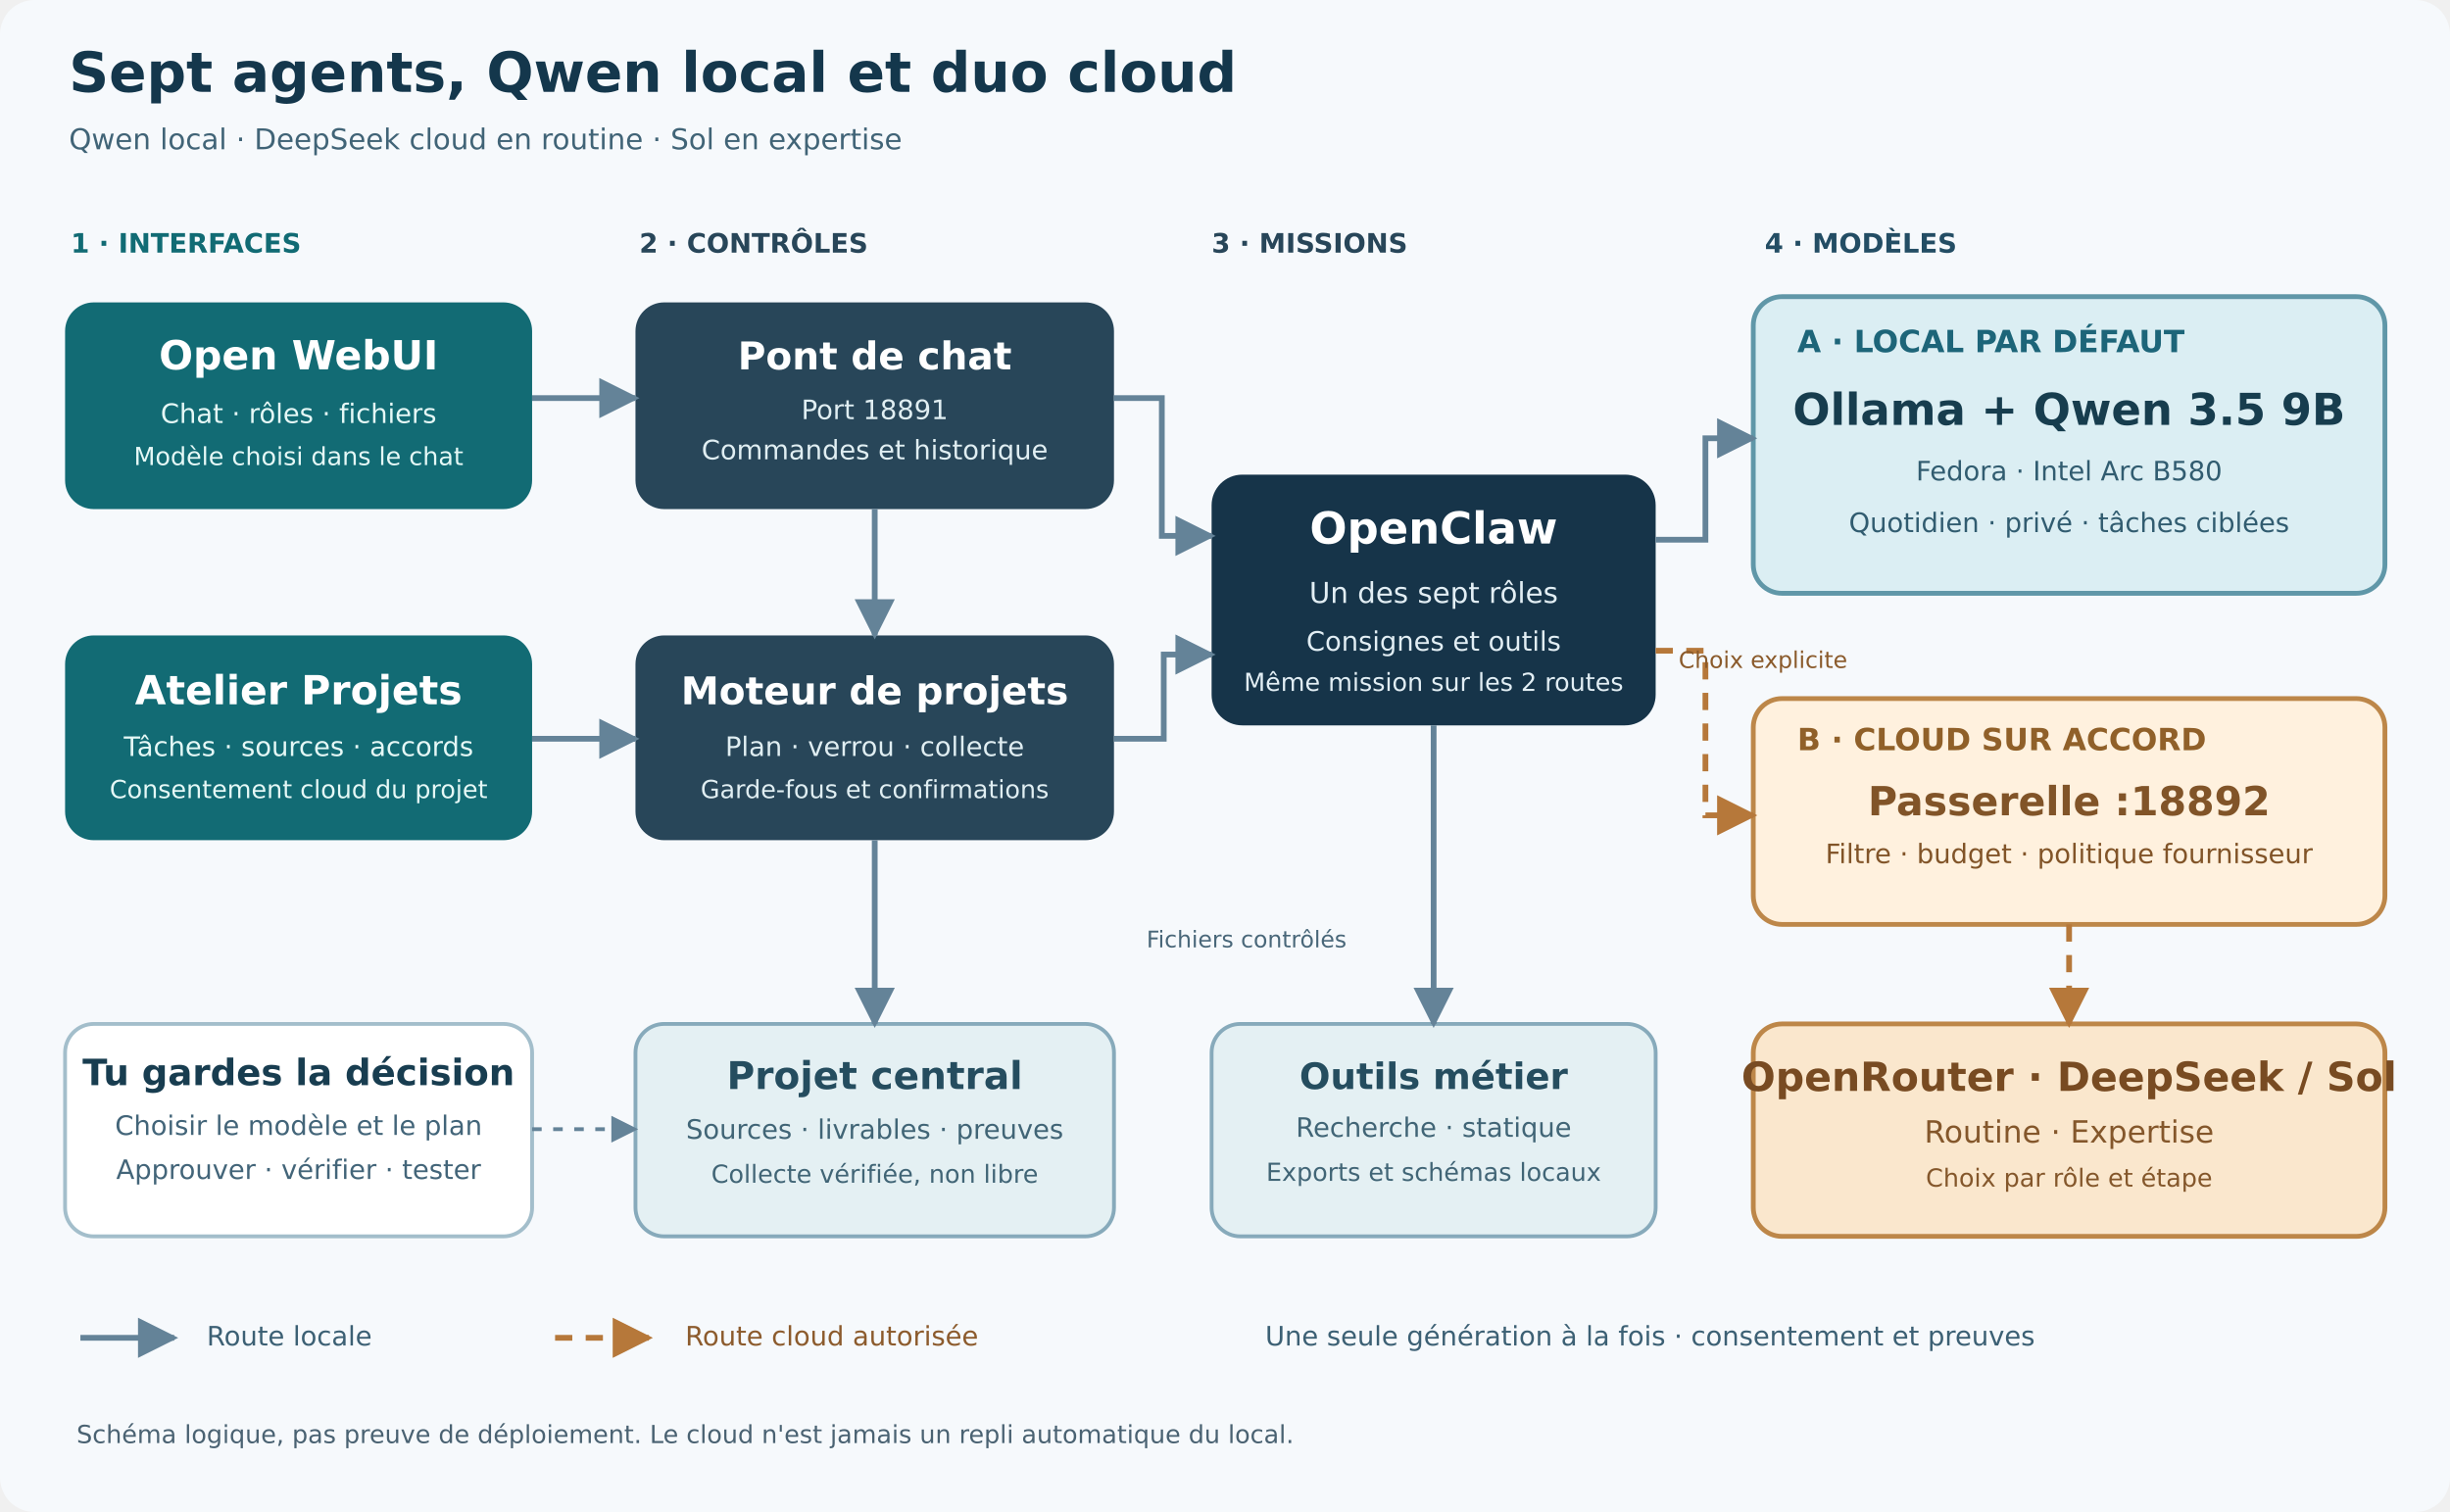
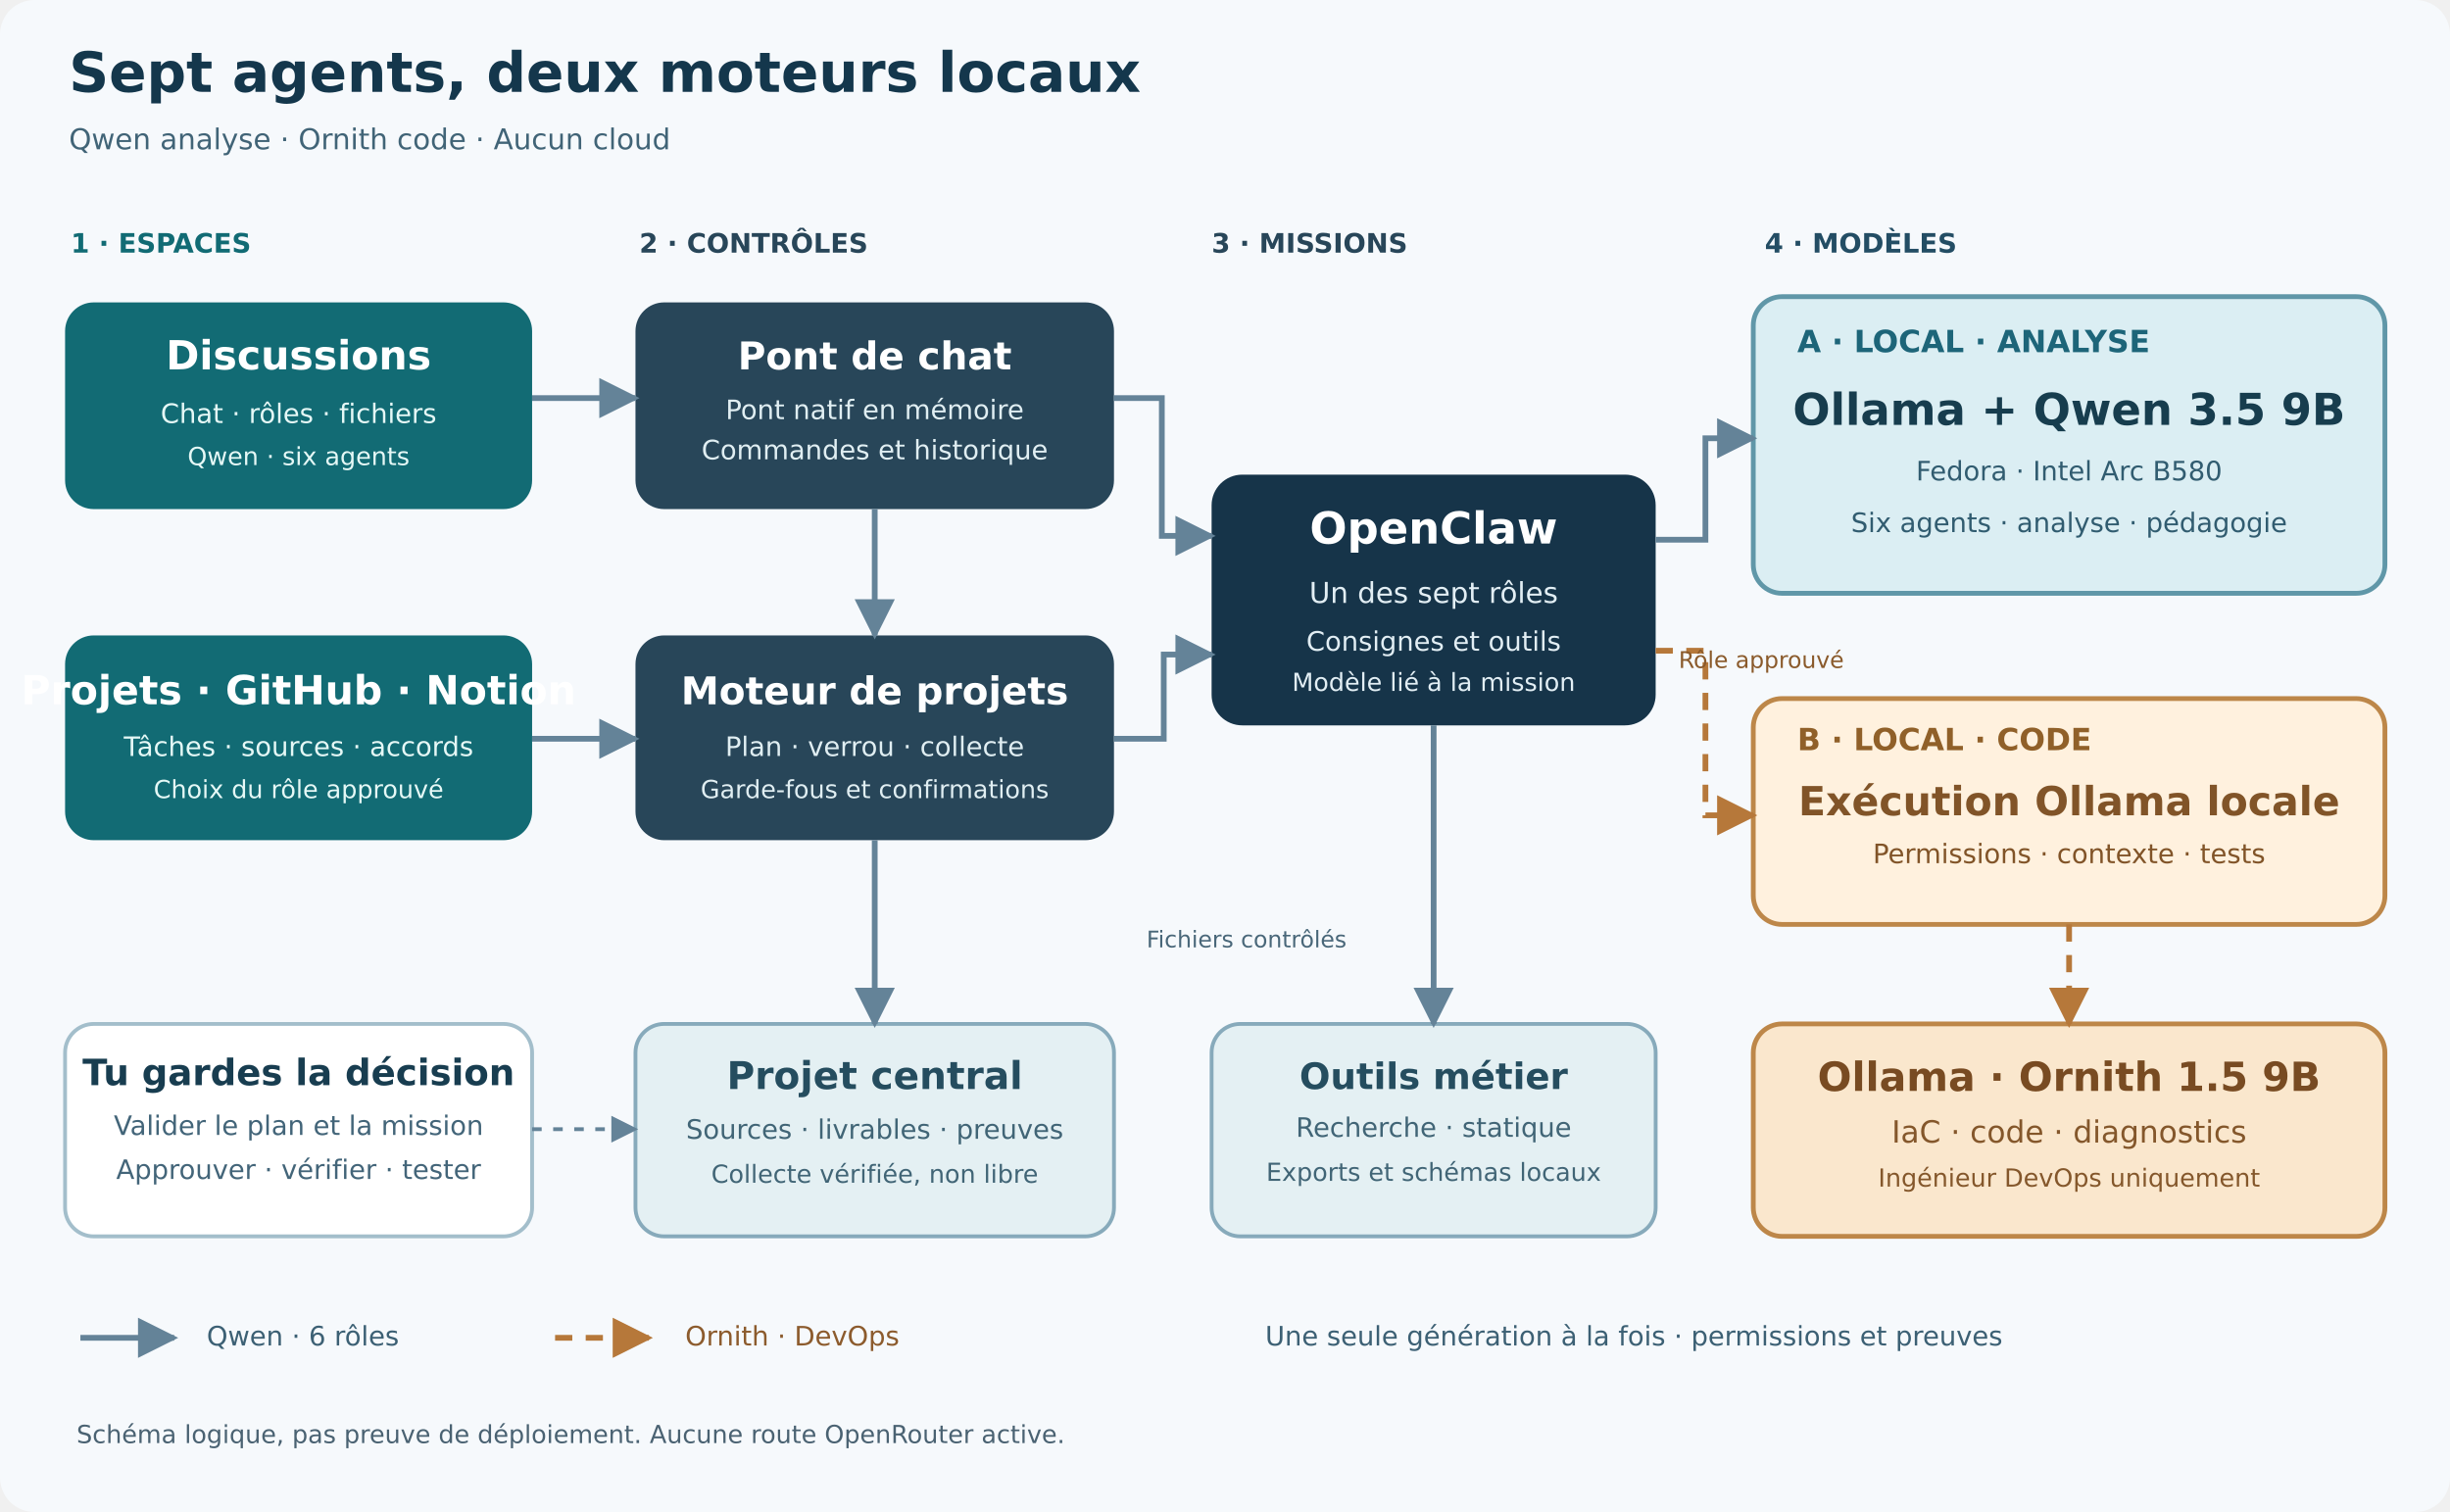
<svg xmlns="http://www.w3.org/2000/svg" viewBox="0 0 1280 790" role="img" aria-labelledby="title desc">
  <defs>
    <marker id="arrow" viewBox="0 0 10 10" refX="9" refY="5" markerWidth="7" markerHeight="7" orient="auto-start-reverse">
      <path d="M0 0L10 5L0 10Z" fill="#648398" />
    </marker>
    <marker id="cloudArrow" viewBox="0 0 10 10" refX="9" refY="5" markerWidth="7" markerHeight="7" orient="auto-start-reverse">
      <path d="M0 0L10 5L0 10Z" fill="#b6783a" />
    </marker>
  </defs>
  <rect width="1280" height="790" rx="18" fill="#f6f9fc" />
  <g font-family="DejaVu Sans,Arial,sans-serif">
-     <text x="36" y="48" font-size="29" font-weight="700" fill="#14374c">Sept agents, Qwen local et duo cloud</text>
-     <text x="36" y="78" font-size="15" fill="#416477">Qwen local · DeepSeek cloud en routine · Sol en expertise</text>
+     <text x="36" y="48" font-size="29" font-weight="700" fill="#14374c">Sept agents, deux moteurs locaux</text>
+     <text x="36" y="78" font-size="15" fill="#416477">Qwen analyse · Ornith code · Aucun cloud</text>
    <g font-size="14" font-weight="700">
-       <text x="37" y="132" fill="#116b74">1 · INTERFACES</text>
+       <text x="37" y="132" fill="#116b74">1 · ESPACES</text>
      <text x="334" y="132" fill="#284659">2 · CONTRÔLES</text>
      <text x="633" y="132" fill="#284659">3 · MISSIONS</text>
      <text x="922" y="132" fill="#234d64">4 · MODÈLES</text>
    </g>
    <rect x="34" y="158" width="244" height="108" rx="15" fill="#126b74" />
-     <text x="156" y="193" fill="#fff" text-anchor="middle" font-weight="700" font-size="21">Open WebUI</text>
+     <text x="156" y="193" fill="#fff" text-anchor="middle" font-weight="700" font-size="21">Discussions</text>
    <text x="156" y="221" fill="#e5f8f6" text-anchor="middle" font-size="14">Chat · rôles · fichiers</text>
-     <text x="156" y="243" fill="#e5f8f6" text-anchor="middle" font-size="13">Modèle choisi dans le chat</text>
+     <text x="156" y="243" fill="#e5f8f6" text-anchor="middle" font-size="13">Qwen · six agents</text>
    <rect x="34" y="332" width="244" height="107" rx="15" fill="#126b74" />
-     <text x="156" y="368" fill="#fff" text-anchor="middle" font-weight="700" font-size="21">Atelier Projets</text>
+     <text x="156" y="368" fill="#fff" text-anchor="middle" font-weight="700" font-size="21">Projets · GitHub · Notion</text>
    <text x="156" y="395" fill="#e5f8f6" text-anchor="middle" font-size="14">Tâches · sources · accords</text>
-     <text x="156" y="417" fill="#e5f8f6" text-anchor="middle" font-size="13">Consentement cloud du projet</text>
+     <text x="156" y="417" fill="#e5f8f6" text-anchor="middle" font-size="13">Choix du rôle approuvé</text>
    <rect x="34" y="535" width="244" height="111" rx="15" fill="#ffffff" stroke="#a3becb" stroke-width="2" />
    <text x="156" y="567" fill="#183d50" text-anchor="middle" font-size="19" font-weight="700">Tu gardes la décision</text>
-     <text x="156" y="593" fill="#436579" text-anchor="middle" font-size="14">Choisir le modèle et le plan</text>
+     <text x="156" y="593" fill="#436579" text-anchor="middle" font-size="14">Valider le plan et la mission</text>
    <text x="156" y="616" fill="#436579" text-anchor="middle" font-size="14">Approuver · vérifier · tester</text>
    <rect x="332" y="158" width="250" height="108" rx="15" fill="#284659" />
    <text x="457" y="193" fill="#fff" text-anchor="middle" font-weight="700" font-size="20">Pont de chat</text>
-     <text x="457" y="219" fill="#e0eef2" text-anchor="middle" font-size="14">Port 18891</text>
+     <text x="457" y="219" fill="#e0eef2" text-anchor="middle" font-size="14">Pont natif en mémoire</text>
    <text x="457" y="240" fill="#e0eef2" text-anchor="middle" font-size="14">Commandes et historique</text>
    <rect x="332" y="332" width="250" height="107" rx="15" fill="#284659" />
    <text x="457" y="368" fill="#fff" text-anchor="middle" font-weight="700" font-size="20">Moteur de projets</text>
    <text x="457" y="395" fill="#e0eef2" text-anchor="middle" font-size="14">Plan · verrou · collecte</text>
    <text x="457" y="417" fill="#e0eef2" text-anchor="middle" font-size="13">Garde-fous et confirmations</text>
    <rect x="332" y="535" width="250" height="111" rx="15" fill="#e4f0f3" stroke="#87aabb" stroke-width="2" />
    <text x="457" y="569" fill="#254d5f" text-anchor="middle" font-size="20" font-weight="700">Projet central</text>
    <text x="457" y="595" fill="#416576" text-anchor="middle" font-size="14">Sources · livrables · preuves</text>
    <text x="457" y="618" fill="#416576" text-anchor="middle" font-size="13">Collecte vérifiée, non libre</text>
    <rect x="633" y="248" width="232" height="131" rx="16" fill="#163449" />
    <text x="749" y="284" fill="#fff" text-anchor="middle" font-size="23" font-weight="700">OpenClaw</text>
    <text x="749" y="315" fill="#e2eef4" text-anchor="middle" font-size="15">Un des sept rôles</text>
    <text x="749" y="340" fill="#e2eef4" text-anchor="middle" font-size="14">Consignes et outils</text>
-     <text x="749" y="361" fill="#e2eef4" text-anchor="middle" font-size="13">Même mission sur les 2 routes</text>
+     <text x="749" y="361" fill="#e2eef4" text-anchor="middle" font-size="13">Modèle lié à la mission</text>
    <rect x="633" y="535" width="232" height="111" rx="15" fill="#e4f0f3" stroke="#87aabb" stroke-width="2" />
    <text x="749" y="569" fill="#254d5f" text-anchor="middle" font-size="19" font-weight="700">Outils métier</text>
    <text x="749" y="594" fill="#416576" text-anchor="middle" font-size="14">Recherche · statique</text>
    <text x="749" y="617" fill="#416576" text-anchor="middle" font-size="13">Exports et schémas locaux</text>
    <rect x="916" y="155" width="330" height="155" rx="15" fill="#dbeef3" stroke="#6097a8" stroke-width="2.5" />
-     <text x="939" y="184" fill="#1d6579" font-size="16" font-weight="700">A · LOCAL PAR DÉFAUT</text>
+     <text x="939" y="184" fill="#1d6579" font-size="16" font-weight="700">A · LOCAL · ANALYSE</text>
    <text x="1081" y="222" text-anchor="middle" fill="#173d4e" font-size="23" font-weight="700">Ollama + Qwen 3.5 9B</text>
    <text x="1081" y="251" text-anchor="middle" fill="#315c70" font-size="14">Fedora · Intel Arc B580</text>
-     <text x="1081" y="278" text-anchor="middle" fill="#315c70" font-size="14">Quotidien · privé · tâches ciblées</text>
+     <text x="1081" y="278" text-anchor="middle" fill="#315c70" font-size="14">Six agents · analyse · pédagogie</text>
    <rect x="916" y="365" width="330" height="118" rx="15" fill="#fff1de" stroke="#bd8749" stroke-width="2.5" />
-     <text x="939" y="392" fill="#906029" font-size="16" font-weight="700">B · CLOUD SUR ACCORD</text>
-     <text x="1081" y="426" text-anchor="middle" fill="#815428" font-size="21" font-weight="700">Passerelle :18892</text>
-     <text x="1081" y="451" text-anchor="middle" fill="#815428" font-size="14">Filtre · budget · politique fournisseur</text>
+     <text x="939" y="392" fill="#906029" font-size="16" font-weight="700">B · LOCAL · CODE</text>
+     <text x="1081" y="426" text-anchor="middle" fill="#815428" font-size="21" font-weight="700">Exécution Ollama locale</text>
+     <text x="1081" y="451" text-anchor="middle" fill="#815428" font-size="14">Permissions · contexte · tests</text>
    <rect x="916" y="535" width="330" height="111" rx="15" fill="#fae7cd" stroke="#bd8749" stroke-width="2.5" />
-     <text x="1081" y="570" text-anchor="middle" fill="#784b22" font-size="21" font-weight="700">OpenRouter · DeepSeek / Sol</text>
-     <text x="1081" y="597" text-anchor="middle" fill="#84572b" font-size="16">Routine · Expertise</text>
-     <text x="1081" y="620" text-anchor="middle" fill="#84572b" font-size="13">Choix par rôle et étape</text>
+     <text x="1081" y="570" text-anchor="middle" fill="#784b22" font-size="21" font-weight="700">Ollama · Ornith 1.5 9B</text>
+     <text x="1081" y="597" text-anchor="middle" fill="#84572b" font-size="16">IaC · code · diagnostics</text>
+     <text x="1081" y="620" text-anchor="middle" fill="#84572b" font-size="13">Ingénieur DevOps uniquement</text>
    <g fill="none" stroke="#648398" stroke-width="3" marker-end="url(#arrow)">
      <path d="M278 208H332" />
      <path d="M278 386H332" />
      <path d="M582 208H607V280H633" />
      <path d="M582 386H608V342H633" />
      <path d="M457 266V332" />
      <path d="M457 439V535" />
      <path d="M865 282H891V229H916" />
      <path d="M749 379V535" />
    </g>
    <g fill="none" stroke="#b6783a" stroke-width="3" stroke-dasharray="9 7" marker-end="url(#cloudArrow)">
      <path d="M865 340H891V426H916" />
      <path d="M1081 483V535" />
    </g>
    <path d="M278 590H332" fill="none" stroke="#648398" stroke-width="2" stroke-dasharray="5 6" marker-end="url(#arrow)" />
    <text x="599" y="495" font-size="12" fill="#496779">Fichiers contrôlés</text>
-     <text x="877" y="349" font-size="12" fill="#8a5a2b">Choix explicite</text>
+     <text x="877" y="349" font-size="12" fill="#8a5a2b">Rôle approuvé</text>
    <line x1="42" y1="699" x2="91" y2="699" stroke="#648398" stroke-width="3" marker-end="url(#arrow)" />
-     <text x="108" y="703" font-size="14" fill="#3c6074">Route locale</text>
+     <text x="108" y="703" font-size="14" fill="#3c6074">Qwen · 6 rôles</text>
    <line x1="290" y1="699" x2="339" y2="699" stroke="#b6783a" stroke-width="3" stroke-dasharray="9 7" marker-end="url(#cloudArrow)" />
-     <text x="358" y="703" font-size="14" fill="#8c5b2d">Route cloud autorisée</text>
-     <text x="661" y="703" font-size="14" fill="#3c6074">Une seule génération à la fois · consentement et preuves</text>
-     <text x="40" y="754" font-size="13" fill="#4a6272">Schéma logique, pas preuve de déploiement. Le cloud n'est jamais un repli automatique du local.</text>
+     <text x="358" y="703" font-size="14" fill="#8c5b2d">Ornith · DevOps</text>
+     <text x="661" y="703" font-size="14" fill="#3c6074">Une seule génération à la fois · permissions et preuves</text>
+     <text x="40" y="754" font-size="13" fill="#4a6272">Schéma logique, pas preuve de déploiement. Aucune route OpenRouter active.</text>
  </g>
</svg>
